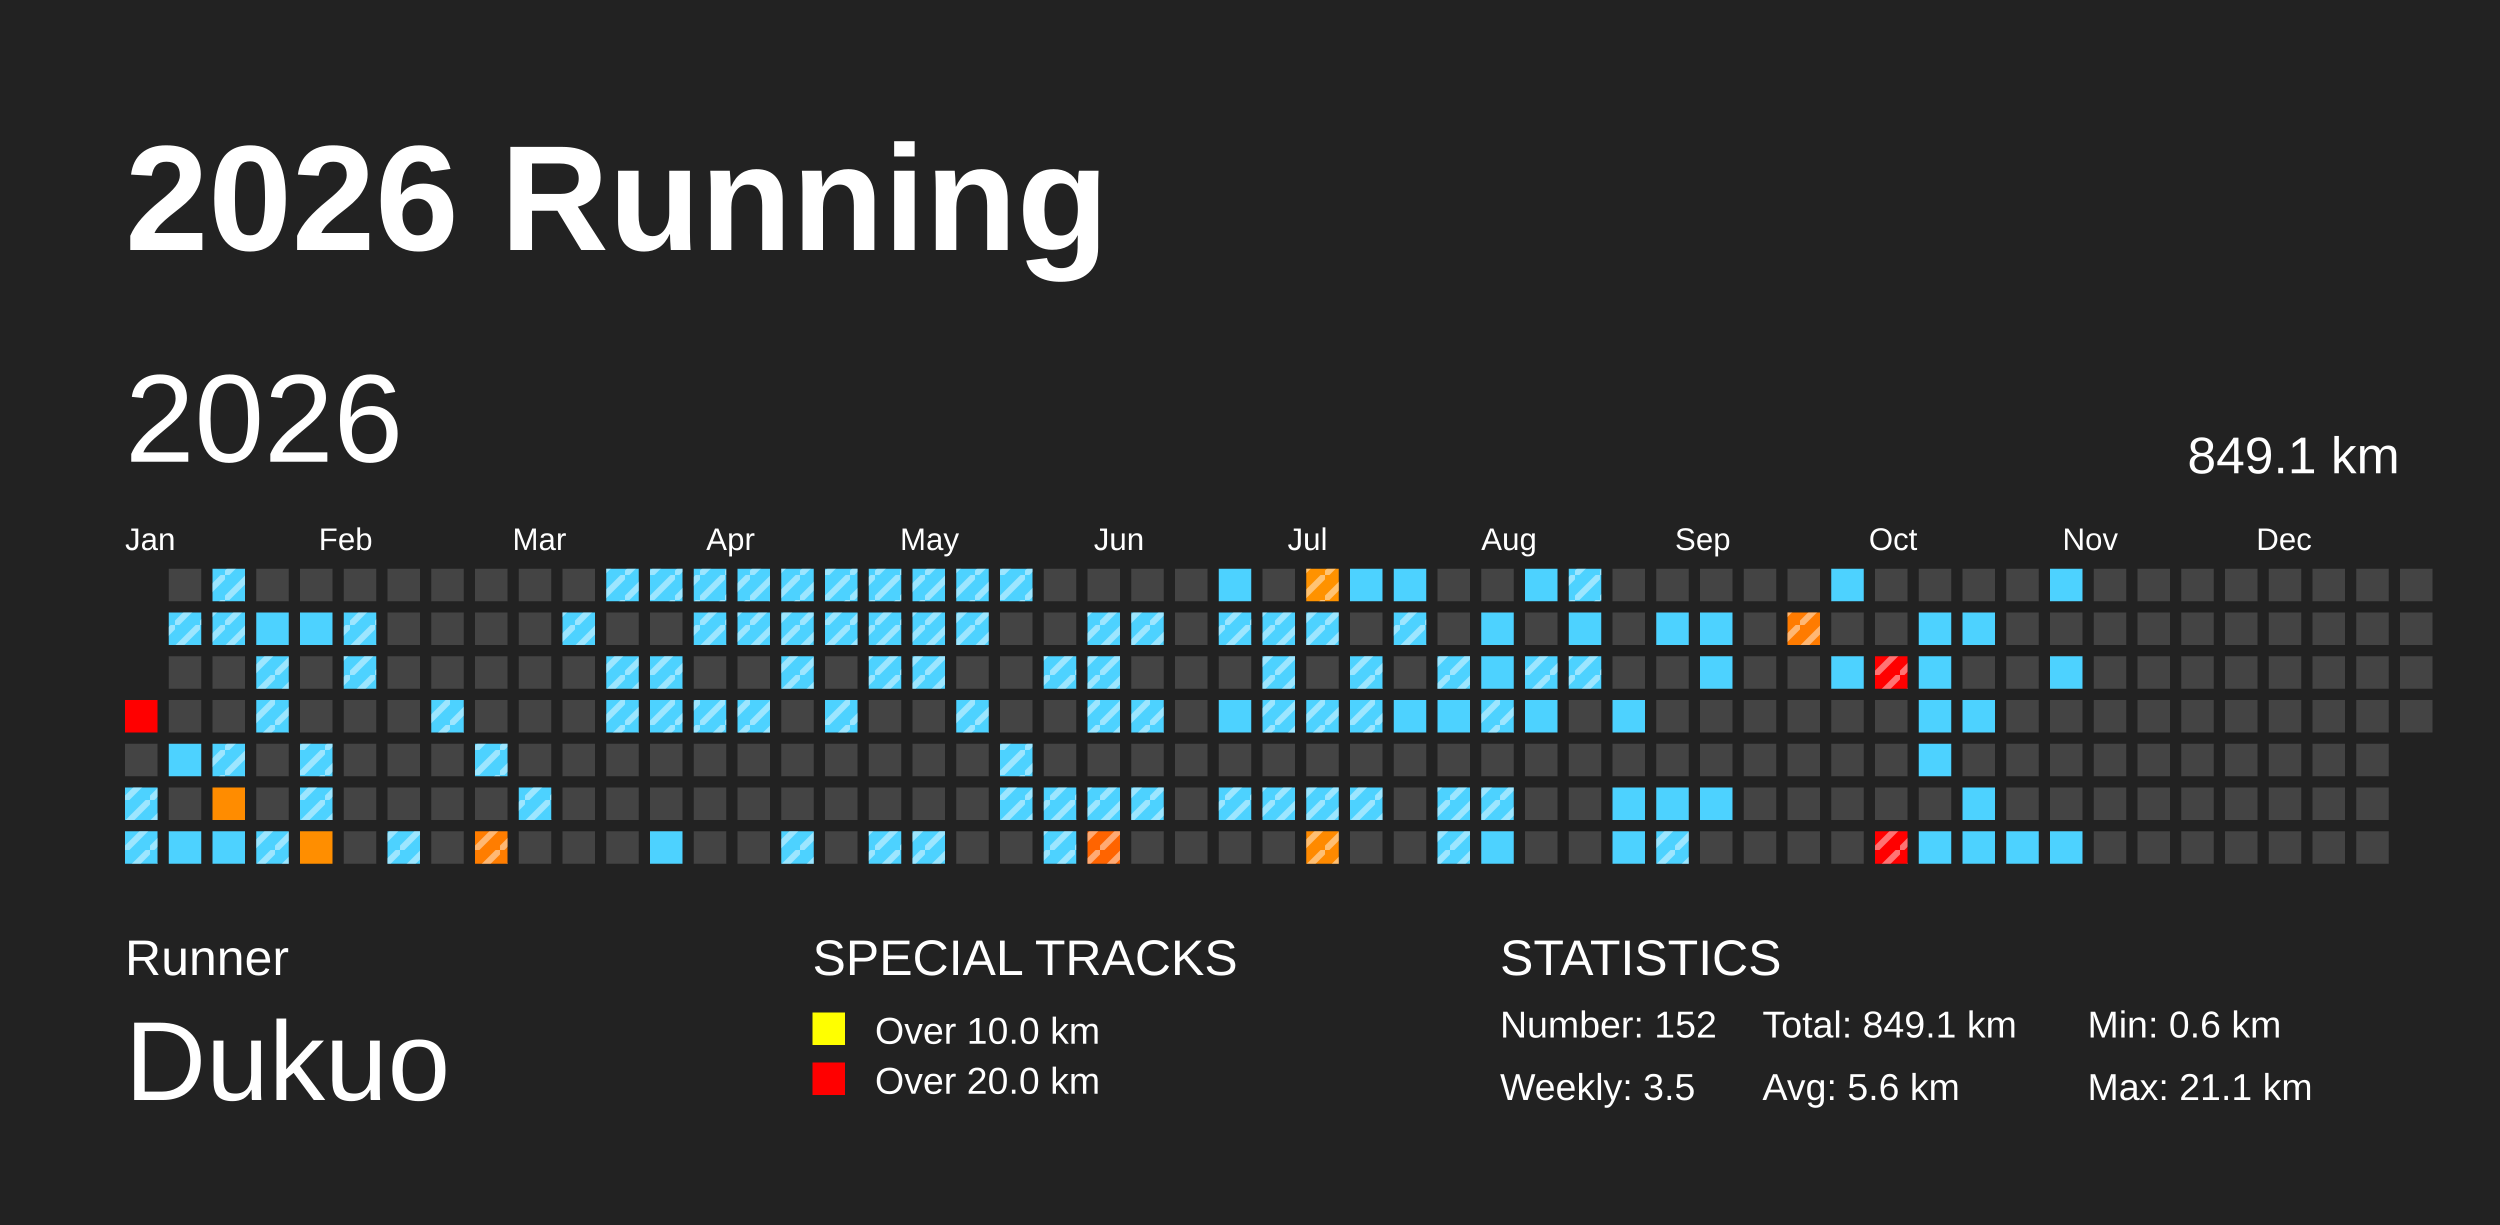
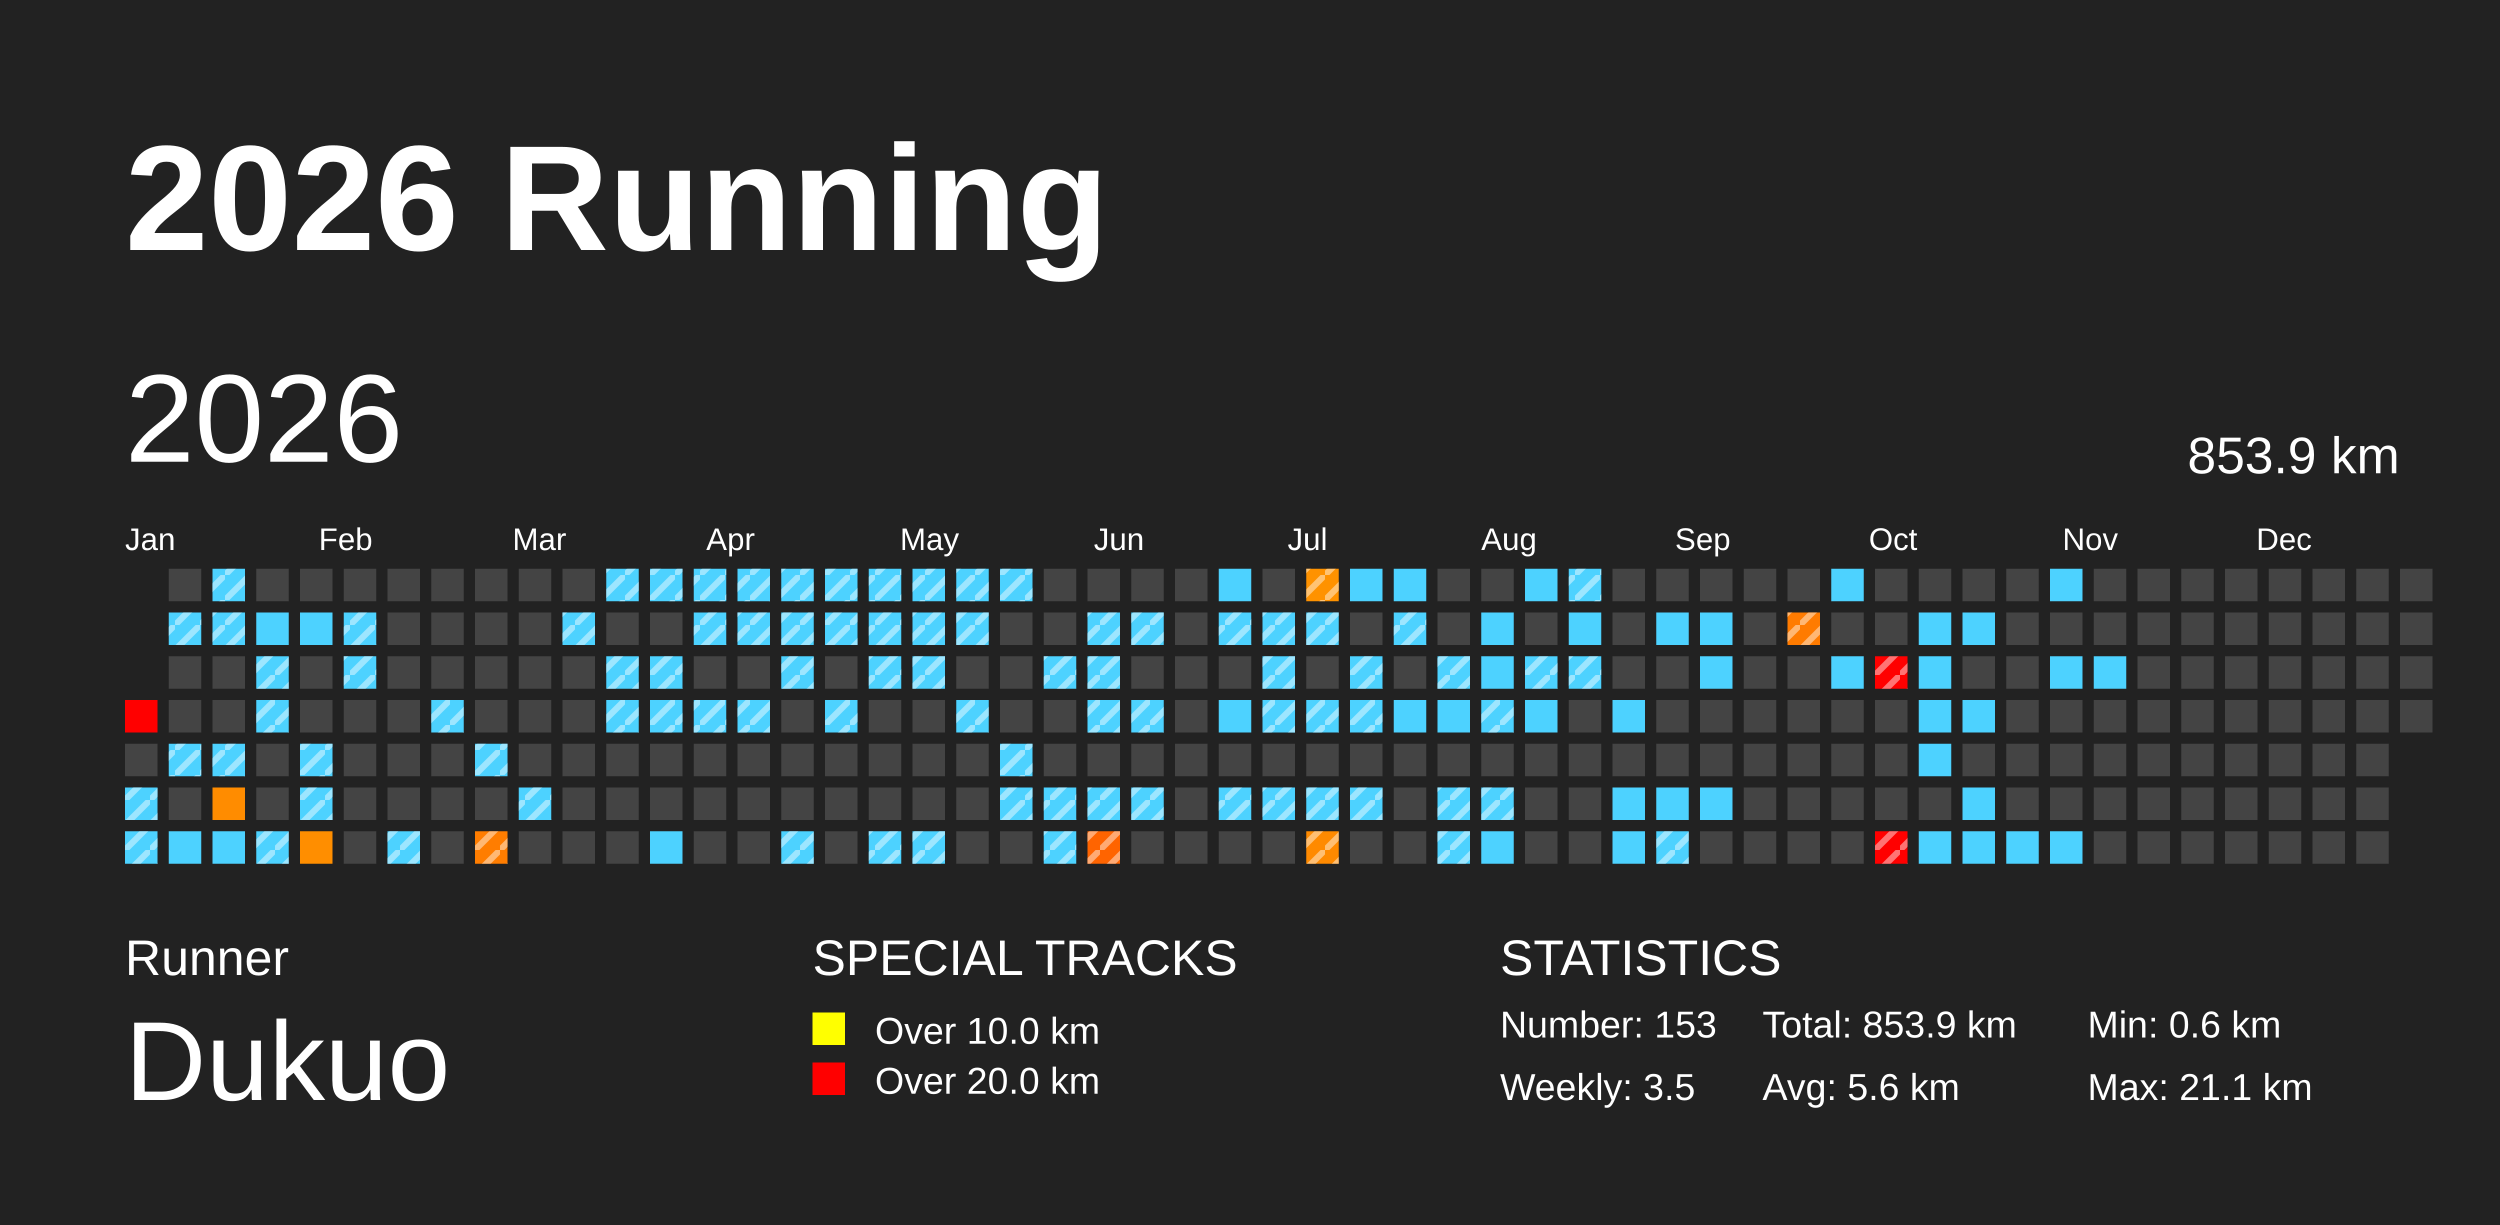
<svg xmlns="http://www.w3.org/2000/svg" baseProfile="full" height="98mm" version="1.1" viewBox="0,0,200,98" width="200mm">
  <defs>
    <pattern height="2" id="indoor-stripe" patternUnits="userSpaceOnUse" width="2">
      <line stroke="white" stroke-opacity="0.45" stroke-width="0.5" x1="0" x2="2" y1="2" y2="0" />
    </pattern>
  </defs>
  <rect fill="#222222" height="98" width="200" x="0" y="0" />
  <text fill="#FFFFFF" style="font-size:12px; font-family:Arial; font-weight:bold;" x="10" y="20">2026 Running</text>
  <text fill="#FFFFFF" style="font-size:4px; font-family:Arial" x="10" y="78">Runner</text>
  <text fill="#FFFFFF" style="font-size:9px; font-family:Arial" x="10" y="88">Dukuo</text>
  <text fill="#FFFFFF" style="font-size:4px; font-family:Arial" x="65" y="78">SPECIAL TRACKS</text>
  <rect fill="yellow" height="2.6" width="2.6" x="65" y="81" />
  <text fill="#FFFFFF" style="font-size:3px; font-family:Arial" x="70" y="83.5">Over 10.0 km</text>
  <rect fill="red" height="2.6" width="2.6" x="65" y="85" />
  <text fill="#FFFFFF" style="font-size:3px; font-family:Arial" x="70" y="87.5">Over 20.0 km</text>
  <text fill="#FFFFFF" style="font-size:4px; font-family:Arial" x="120" y="78">STATISTICS</text>
-   <text fill="#FFFFFF" style="font-size:3px; font-family:Arial" x="120" y="83">Number: 152</text>
+   <text fill="#FFFFFF" style="font-size:3px; font-family:Arial" x="120" y="83">Number: 153</text>
  <text fill="#FFFFFF" style="font-size:3px; font-family:Arial" x="120" y="88">Weekly: 3.5</text>
-   <text fill="#FFFFFF" style="font-size:3px; font-family:Arial" x="141" y="83">Total: 849.1 km</text>
+   <text fill="#FFFFFF" style="font-size:3px; font-family:Arial" x="141" y="83">Total: 853.9 km</text>
  <text fill="#FFFFFF" style="font-size:3px; font-family:Arial" x="141" y="88">Avg: 5.6 km</text>
  <text fill="#FFFFFF" style="font-size:3px; font-family:Arial" x="167" y="83">Min: 0.6 km</text>
  <text fill="#FFFFFF" style="font-size:3px; font-family:Arial" x="167" y="88">Max: 21.1 km</text>
  <text dominant-baseline="hanging" fill="#FFFFFF" style="font-size:10.0px; font-family:Arial;" x="10" y="30">2026</text>
-   <text dominant-baseline="hanging" fill="#FFFFFF" style="font-size:4.125px; font-family:Arial;" x="175" y="35">849.1 km</text>
+   <text dominant-baseline="hanging" fill="#FFFFFF" style="font-size:4.125px; font-family:Arial;" x="175" y="35">853.9 km</text>
  <text fill="#FFFFFF" style="font-size:2.5px; font-family:Arial" x="10.0" y="44">Jan</text>
  <text fill="#FFFFFF" style="font-size:2.5px; font-family:Arial" x="25.5" y="44">Feb</text>
  <text fill="#FFFFFF" style="font-size:2.5px; font-family:Arial" x="41.0" y="44">Mar</text>
  <text fill="#FFFFFF" style="font-size:2.5px; font-family:Arial" x="56.5" y="44">Apr</text>
  <text fill="#FFFFFF" style="font-size:2.5px; font-family:Arial" x="72.0" y="44">May</text>
  <text fill="#FFFFFF" style="font-size:2.5px; font-family:Arial" x="87.5" y="44">Jun</text>
  <text fill="#FFFFFF" style="font-size:2.5px; font-family:Arial" x="103.0" y="44">Jul</text>
  <text fill="#FFFFFF" style="font-size:2.5px; font-family:Arial" x="118.5" y="44">Aug</text>
  <text fill="#FFFFFF" style="font-size:2.5px; font-family:Arial" x="134.0" y="44">Sep</text>
  <text fill="#FFFFFF" style="font-size:2.5px; font-family:Arial" x="149.5" y="44">Oct</text>
  <text fill="#FFFFFF" style="font-size:2.5px; font-family:Arial" x="165.0" y="44">Nov</text>
  <text fill="#FFFFFF" style="font-size:2.5px; font-family:Arial" x="180.5" y="44">Dec</text>
  <rect fill="red" height="2.6" width="2.6" x="10.0" y="56.0" />
  <rect fill="#444444" height="2.6" width="2.6" x="10.0" y="59.5" />
  <rect fill="#4dd2ff" height="2.6" width="2.6" x="10.0" y="63.0" />
  <rect fill="url(#indoor-stripe)" height="2.6" style="pointer-events: none;" width="2.6" x="10.0" y="63.0" />
  <rect fill="#4dd2ff" height="2.6" width="2.6" x="10.0" y="66.5" />
  <rect fill="url(#indoor-stripe)" height="2.6" style="pointer-events: none;" width="2.6" x="10.0" y="66.5" />
  <rect fill="#444444" height="2.6" width="2.6" x="13.5" y="45.5" />
  <rect fill="#4dd2ff" height="2.6" width="2.6" x="13.5" y="49.0" />
  <rect fill="url(#indoor-stripe)" height="2.6" style="pointer-events: none;" width="2.6" x="13.5" y="49.0" />
  <rect fill="#444444" height="2.6" width="2.6" x="13.5" y="52.5" />
  <rect fill="#444444" height="2.6" width="2.6" x="13.5" y="56.0" />
  <rect fill="#4dd2ff" height="2.6" width="2.6" x="13.5" y="59.5" />
+   <rect fill="url(#indoor-stripe)" height="2.6" style="pointer-events: none;" width="2.6" x="13.5" y="59.5" />
  <rect fill="#444444" height="2.6" width="2.6" x="13.5" y="63.0" />
  <rect fill="#4dd2ff" height="2.6" width="2.6" x="13.5" y="66.5" />
  <rect fill="#4dd2ff" height="2.6" width="2.6" x="17.0" y="45.5" />
  <rect fill="url(#indoor-stripe)" height="2.6" style="pointer-events: none;" width="2.6" x="17.0" y="45.5" />
  <rect fill="#4dd2ff" height="2.6" width="2.6" x="17.0" y="49.0" />
  <rect fill="url(#indoor-stripe)" height="2.6" style="pointer-events: none;" width="2.6" x="17.0" y="49.0" />
  <rect fill="#444444" height="2.6" width="2.6" x="17.0" y="52.5" />
  <rect fill="#444444" height="2.6" width="2.6" x="17.0" y="56.0" />
  <rect fill="#4dd2ff" height="2.6" width="2.6" x="17.0" y="59.5" />
  <rect fill="url(#indoor-stripe)" height="2.6" style="pointer-events: none;" width="2.6" x="17.0" y="59.5" />
  <rect fill="#ff8c00" height="2.6" width="2.6" x="17.0" y="63.0" />
  <rect fill="#4dd2ff" height="2.6" width="2.6" x="17.0" y="66.5" />
  <rect fill="#444444" height="2.6" width="2.6" x="20.5" y="45.5" />
  <rect fill="#4dd2ff" height="2.6" width="2.6" x="20.5" y="49.0" />
  <rect fill="#4dd2ff" height="2.6" width="2.6" x="20.5" y="52.5" />
  <rect fill="url(#indoor-stripe)" height="2.6" style="pointer-events: none;" width="2.6" x="20.5" y="52.5" />
  <rect fill="#4dd2ff" height="2.6" width="2.6" x="20.5" y="56.0" />
  <rect fill="url(#indoor-stripe)" height="2.6" style="pointer-events: none;" width="2.6" x="20.5" y="56.0" />
  <rect fill="#444444" height="2.6" width="2.6" x="20.5" y="59.5" />
  <rect fill="#444444" height="2.6" width="2.6" x="20.5" y="63.0" />
  <rect fill="#4dd2ff" height="2.6" width="2.6" x="20.5" y="66.5" />
  <rect fill="url(#indoor-stripe)" height="2.6" style="pointer-events: none;" width="2.6" x="20.5" y="66.5" />
  <rect fill="#444444" height="2.6" width="2.6" x="24.0" y="45.5" />
  <rect fill="#4dd2ff" height="2.6" width="2.6" x="24.0" y="49.0" />
  <rect fill="#444444" height="2.6" width="2.6" x="24.0" y="52.5" />
  <rect fill="#444444" height="2.6" width="2.6" x="24.0" y="56.0" />
  <rect fill="#4dd2ff" height="2.6" width="2.6" x="24.0" y="59.5" />
  <rect fill="url(#indoor-stripe)" height="2.6" style="pointer-events: none;" width="2.6" x="24.0" y="59.5" />
  <rect fill="#4dd2ff" height="2.6" width="2.6" x="24.0" y="63.0" />
  <rect fill="url(#indoor-stripe)" height="2.6" style="pointer-events: none;" width="2.6" x="24.0" y="63.0" />
  <rect fill="#ff8e00" height="2.6" width="2.6" x="24.0" y="66.5" />
  <rect fill="#444444" height="2.6" width="2.6" x="27.5" y="45.5" />
  <rect fill="#4dd2ff" height="2.6" width="2.6" x="27.5" y="49.0" />
  <rect fill="url(#indoor-stripe)" height="2.6" style="pointer-events: none;" width="2.6" x="27.5" y="49.0" />
  <rect fill="#4dd2ff" height="2.6" width="2.6" x="27.5" y="52.5" />
  <rect fill="url(#indoor-stripe)" height="2.6" style="pointer-events: none;" width="2.6" x="27.5" y="52.5" />
  <rect fill="#444444" height="2.6" width="2.6" x="27.5" y="56.0" />
  <rect fill="#444444" height="2.6" width="2.6" x="27.5" y="59.5" />
  <rect fill="#444444" height="2.6" width="2.6" x="27.5" y="63.0" />
  <rect fill="#444444" height="2.6" width="2.6" x="27.5" y="66.5" />
  <rect fill="#444444" height="2.6" width="2.6" x="31.0" y="45.5" />
  <rect fill="#444444" height="2.6" width="2.6" x="31.0" y="49.0" />
  <rect fill="#444444" height="2.6" width="2.6" x="31.0" y="52.5" />
  <rect fill="#444444" height="2.6" width="2.6" x="31.0" y="56.0" />
  <rect fill="#444444" height="2.6" width="2.6" x="31.0" y="59.5" />
  <rect fill="#444444" height="2.6" width="2.6" x="31.0" y="63.0" />
  <rect fill="#4dd2ff" height="2.6" width="2.6" x="31.0" y="66.5" />
  <rect fill="url(#indoor-stripe)" height="2.6" style="pointer-events: none;" width="2.6" x="31.0" y="66.5" />
  <rect fill="#444444" height="2.6" width="2.6" x="34.5" y="45.5" />
  <rect fill="#444444" height="2.6" width="2.6" x="34.5" y="49.0" />
  <rect fill="#444444" height="2.6" width="2.6" x="34.5" y="52.5" />
  <rect fill="#4dd2ff" height="2.6" width="2.6" x="34.5" y="56.0" />
  <rect fill="url(#indoor-stripe)" height="2.6" style="pointer-events: none;" width="2.6" x="34.5" y="56.0" />
  <rect fill="#444444" height="2.6" width="2.6" x="34.5" y="59.5" />
  <rect fill="#444444" height="2.6" width="2.6" x="34.5" y="63.0" />
  <rect fill="#444444" height="2.6" width="2.6" x="34.5" y="66.5" />
  <rect fill="#444444" height="2.6" width="2.6" x="38.0" y="45.5" />
  <rect fill="#444444" height="2.6" width="2.6" x="38.0" y="49.0" />
  <rect fill="#444444" height="2.6" width="2.6" x="38.0" y="52.5" />
  <rect fill="#444444" height="2.6" width="2.6" x="38.0" y="56.0" />
  <rect fill="#4dd2ff" height="2.6" width="2.6" x="38.0" y="59.5" />
  <rect fill="url(#indoor-stripe)" height="2.6" style="pointer-events: none;" width="2.6" x="38.0" y="59.5" />
  <rect fill="#444444" height="2.6" width="2.6" x="38.0" y="63.0" />
  <rect fill="#ff7d00" height="2.6" width="2.6" x="38.0" y="66.5" />
  <rect fill="url(#indoor-stripe)" height="2.6" style="pointer-events: none;" width="2.6" x="38.0" y="66.5" />
  <rect fill="#444444" height="2.6" width="2.6" x="41.5" y="45.5" />
  <rect fill="#444444" height="2.6" width="2.6" x="41.5" y="49.0" />
  <rect fill="#444444" height="2.6" width="2.6" x="41.5" y="52.5" />
  <rect fill="#444444" height="2.6" width="2.6" x="41.5" y="56.0" />
  <rect fill="#444444" height="2.6" width="2.6" x="41.5" y="59.5" />
  <rect fill="#4dd2ff" height="2.6" width="2.6" x="41.5" y="63.0" />
  <rect fill="url(#indoor-stripe)" height="2.6" style="pointer-events: none;" width="2.6" x="41.5" y="63.0" />
  <rect fill="#444444" height="2.6" width="2.6" x="41.5" y="66.5" />
  <rect fill="#444444" height="2.6" width="2.6" x="45.0" y="45.5" />
  <rect fill="#4dd2ff" height="2.6" width="2.6" x="45.0" y="49.0" />
  <rect fill="url(#indoor-stripe)" height="2.6" style="pointer-events: none;" width="2.6" x="45.0" y="49.0" />
  <rect fill="#444444" height="2.6" width="2.6" x="45.0" y="52.5" />
  <rect fill="#444444" height="2.6" width="2.6" x="45.0" y="56.0" />
  <rect fill="#444444" height="2.6" width="2.6" x="45.0" y="59.5" />
  <rect fill="#444444" height="2.6" width="2.6" x="45.0" y="63.0" />
  <rect fill="#444444" height="2.6" width="2.6" x="45.0" y="66.5" />
  <rect fill="#4dd2ff" height="2.6" width="2.6" x="48.5" y="45.5" />
  <rect fill="url(#indoor-stripe)" height="2.6" style="pointer-events: none;" width="2.6" x="48.5" y="45.5" />
  <rect fill="#444444" height="2.6" width="2.6" x="48.5" y="49.0" />
  <rect fill="#4dd2ff" height="2.6" width="2.6" x="48.5" y="52.5" />
  <rect fill="url(#indoor-stripe)" height="2.6" style="pointer-events: none;" width="2.6" x="48.5" y="52.5" />
  <rect fill="#4dd2ff" height="2.6" width="2.6" x="48.5" y="56.0" />
  <rect fill="url(#indoor-stripe)" height="2.6" style="pointer-events: none;" width="2.6" x="48.5" y="56.0" />
  <rect fill="#444444" height="2.6" width="2.6" x="48.5" y="59.5" />
  <rect fill="#444444" height="2.6" width="2.6" x="48.5" y="63.0" />
  <rect fill="#444444" height="2.6" width="2.6" x="48.5" y="66.5" />
  <rect fill="#4dd2ff" height="2.6" width="2.6" x="52.0" y="45.5" />
  <rect fill="url(#indoor-stripe)" height="2.6" style="pointer-events: none;" width="2.6" x="52.0" y="45.5" />
  <rect fill="#444444" height="2.6" width="2.6" x="52.0" y="49.0" />
  <rect fill="#4dd2ff" height="2.6" width="2.6" x="52.0" y="52.5" />
  <rect fill="url(#indoor-stripe)" height="2.6" style="pointer-events: none;" width="2.6" x="52.0" y="52.5" />
  <rect fill="#4dd2ff" height="2.6" width="2.6" x="52.0" y="56.0" />
  <rect fill="url(#indoor-stripe)" height="2.6" style="pointer-events: none;" width="2.6" x="52.0" y="56.0" />
  <rect fill="#444444" height="2.6" width="2.6" x="52.0" y="59.5" />
  <rect fill="#444444" height="2.6" width="2.6" x="52.0" y="63.0" />
  <rect fill="#4dd2ff" height="2.6" width="2.6" x="52.0" y="66.5" />
  <rect fill="#4dd2ff" height="2.6" width="2.6" x="55.5" y="45.5" />
  <rect fill="url(#indoor-stripe)" height="2.6" style="pointer-events: none;" width="2.6" x="55.5" y="45.5" />
  <rect fill="#4dd2ff" height="2.6" width="2.6" x="55.5" y="49.0" />
  <rect fill="url(#indoor-stripe)" height="2.6" style="pointer-events: none;" width="2.6" x="55.5" y="49.0" />
  <rect fill="#444444" height="2.6" width="2.6" x="55.5" y="52.5" />
  <rect fill="#4dd2ff" height="2.6" width="2.6" x="55.5" y="56.0" />
  <rect fill="url(#indoor-stripe)" height="2.6" style="pointer-events: none;" width="2.6" x="55.5" y="56.0" />
  <rect fill="#444444" height="2.6" width="2.6" x="55.5" y="59.5" />
  <rect fill="#444444" height="2.6" width="2.6" x="55.5" y="63.0" />
  <rect fill="#444444" height="2.6" width="2.6" x="55.5" y="66.5" />
  <rect fill="#4dd2ff" height="2.6" width="2.6" x="59.0" y="45.5" />
  <rect fill="url(#indoor-stripe)" height="2.6" style="pointer-events: none;" width="2.6" x="59.0" y="45.5" />
  <rect fill="#4dd2ff" height="2.6" width="2.6" x="59.0" y="49.0" />
  <rect fill="url(#indoor-stripe)" height="2.6" style="pointer-events: none;" width="2.6" x="59.0" y="49.0" />
  <rect fill="#444444" height="2.6" width="2.6" x="59.0" y="52.5" />
  <rect fill="#4dd2ff" height="2.6" width="2.6" x="59.0" y="56.0" />
  <rect fill="url(#indoor-stripe)" height="2.6" style="pointer-events: none;" width="2.6" x="59.0" y="56.0" />
  <rect fill="#444444" height="2.6" width="2.6" x="59.0" y="59.5" />
  <rect fill="#444444" height="2.6" width="2.6" x="59.0" y="63.0" />
  <rect fill="#444444" height="2.6" width="2.6" x="59.0" y="66.5" />
  <rect fill="#4dd2ff" height="2.6" width="2.6" x="62.5" y="45.5" />
  <rect fill="url(#indoor-stripe)" height="2.6" style="pointer-events: none;" width="2.6" x="62.5" y="45.5" />
  <rect fill="#4dd2ff" height="2.6" width="2.6" x="62.5" y="49.0" />
  <rect fill="url(#indoor-stripe)" height="2.6" style="pointer-events: none;" width="2.6" x="62.5" y="49.0" />
  <rect fill="#4dd2ff" height="2.6" width="2.6" x="62.5" y="52.5" />
  <rect fill="url(#indoor-stripe)" height="2.6" style="pointer-events: none;" width="2.6" x="62.5" y="52.5" />
  <rect fill="#444444" height="2.6" width="2.6" x="62.5" y="56.0" />
  <rect fill="#444444" height="2.6" width="2.6" x="62.5" y="59.5" />
  <rect fill="#444444" height="2.6" width="2.6" x="62.5" y="63.0" />
  <rect fill="#4dd2ff" height="2.6" width="2.6" x="62.5" y="66.5" />
  <rect fill="url(#indoor-stripe)" height="2.6" style="pointer-events: none;" width="2.6" x="62.5" y="66.5" />
  <rect fill="#4dd2ff" height="2.6" width="2.6" x="66.0" y="45.5" />
  <rect fill="url(#indoor-stripe)" height="2.6" style="pointer-events: none;" width="2.6" x="66.0" y="45.5" />
  <rect fill="#4dd2ff" height="2.6" width="2.6" x="66.0" y="49.0" />
  <rect fill="url(#indoor-stripe)" height="2.6" style="pointer-events: none;" width="2.6" x="66.0" y="49.0" />
  <rect fill="#444444" height="2.6" width="2.6" x="66.0" y="52.5" />
  <rect fill="#4dd2ff" height="2.6" width="2.6" x="66.0" y="56.0" />
  <rect fill="url(#indoor-stripe)" height="2.6" style="pointer-events: none;" width="2.6" x="66.0" y="56.0" />
  <rect fill="#444444" height="2.6" width="2.6" x="66.0" y="59.5" />
  <rect fill="#444444" height="2.6" width="2.6" x="66.0" y="63.0" />
  <rect fill="#444444" height="2.6" width="2.6" x="66.0" y="66.5" />
  <rect fill="#4dd2ff" height="2.6" width="2.6" x="69.5" y="45.5" />
  <rect fill="url(#indoor-stripe)" height="2.6" style="pointer-events: none;" width="2.6" x="69.5" y="45.5" />
  <rect fill="#4dd2ff" height="2.6" width="2.6" x="69.5" y="49.0" />
  <rect fill="url(#indoor-stripe)" height="2.6" style="pointer-events: none;" width="2.6" x="69.5" y="49.0" />
  <rect fill="#4dd2ff" height="2.6" width="2.6" x="69.5" y="52.5" />
  <rect fill="url(#indoor-stripe)" height="2.6" style="pointer-events: none;" width="2.6" x="69.5" y="52.5" />
  <rect fill="#444444" height="2.6" width="2.6" x="69.5" y="56.0" />
  <rect fill="#444444" height="2.6" width="2.6" x="69.5" y="59.5" />
  <rect fill="#444444" height="2.6" width="2.6" x="69.5" y="63.0" />
  <rect fill="#4dd2ff" height="2.6" width="2.6" x="69.5" y="66.5" />
  <rect fill="url(#indoor-stripe)" height="2.6" style="pointer-events: none;" width="2.6" x="69.5" y="66.5" />
  <rect fill="#4dd2ff" height="2.6" width="2.6" x="73.0" y="45.5" />
  <rect fill="url(#indoor-stripe)" height="2.6" style="pointer-events: none;" width="2.6" x="73.0" y="45.5" />
  <rect fill="#4dd2ff" height="2.6" width="2.6" x="73.0" y="49.0" />
  <rect fill="url(#indoor-stripe)" height="2.6" style="pointer-events: none;" width="2.6" x="73.0" y="49.0" />
  <rect fill="#4dd2ff" height="2.6" width="2.6" x="73.0" y="52.5" />
  <rect fill="url(#indoor-stripe)" height="2.6" style="pointer-events: none;" width="2.6" x="73.0" y="52.5" />
  <rect fill="#444444" height="2.6" width="2.6" x="73.0" y="56.0" />
  <rect fill="#444444" height="2.6" width="2.6" x="73.0" y="59.5" />
  <rect fill="#444444" height="2.6" width="2.6" x="73.0" y="63.0" />
  <rect fill="#4dd2ff" height="2.6" width="2.6" x="73.0" y="66.5" />
  <rect fill="url(#indoor-stripe)" height="2.6" style="pointer-events: none;" width="2.6" x="73.0" y="66.5" />
  <rect fill="#4dd2ff" height="2.6" width="2.6" x="76.5" y="45.5" />
  <rect fill="url(#indoor-stripe)" height="2.6" style="pointer-events: none;" width="2.6" x="76.5" y="45.5" />
  <rect fill="#4dd2ff" height="2.6" width="2.6" x="76.5" y="49.0" />
  <rect fill="url(#indoor-stripe)" height="2.6" style="pointer-events: none;" width="2.6" x="76.5" y="49.0" />
  <rect fill="#444444" height="2.6" width="2.6" x="76.5" y="52.5" />
  <rect fill="#4dd2ff" height="2.6" width="2.6" x="76.5" y="56.0" />
  <rect fill="url(#indoor-stripe)" height="2.6" style="pointer-events: none;" width="2.6" x="76.5" y="56.0" />
  <rect fill="#444444" height="2.6" width="2.6" x="76.5" y="59.5" />
  <rect fill="#444444" height="2.6" width="2.6" x="76.5" y="63.0" />
  <rect fill="#444444" height="2.6" width="2.6" x="76.5" y="66.5" />
  <rect fill="#4dd2ff" height="2.6" width="2.6" x="80.0" y="45.5" />
  <rect fill="url(#indoor-stripe)" height="2.6" style="pointer-events: none;" width="2.6" x="80.0" y="45.5" />
  <rect fill="#444444" height="2.6" width="2.6" x="80.0" y="49.0" />
  <rect fill="#444444" height="2.6" width="2.6" x="80.0" y="52.5" />
  <rect fill="#444444" height="2.6" width="2.6" x="80.0" y="56.0" />
  <rect fill="#4dd2ff" height="2.6" width="2.6" x="80.0" y="59.5" />
  <rect fill="url(#indoor-stripe)" height="2.6" style="pointer-events: none;" width="2.6" x="80.0" y="59.5" />
  <rect fill="#4dd2ff" height="2.6" width="2.6" x="80.0" y="63.0" />
  <rect fill="url(#indoor-stripe)" height="2.6" style="pointer-events: none;" width="2.6" x="80.0" y="63.0" />
  <rect fill="#444444" height="2.6" width="2.6" x="80.0" y="66.5" />
  <rect fill="#444444" height="2.6" width="2.6" x="83.5" y="45.5" />
  <rect fill="#444444" height="2.6" width="2.6" x="83.5" y="49.0" />
  <rect fill="#4dd2ff" height="2.6" width="2.6" x="83.5" y="52.5" />
  <rect fill="url(#indoor-stripe)" height="2.6" style="pointer-events: none;" width="2.6" x="83.5" y="52.5" />
  <rect fill="#444444" height="2.6" width="2.6" x="83.5" y="56.0" />
  <rect fill="#444444" height="2.6" width="2.6" x="83.5" y="59.5" />
  <rect fill="#4dd2ff" height="2.6" width="2.6" x="83.5" y="63.0" />
  <rect fill="url(#indoor-stripe)" height="2.6" style="pointer-events: none;" width="2.6" x="83.5" y="63.0" />
  <rect fill="#4dd2ff" height="2.6" width="2.6" x="83.5" y="66.5" />
  <rect fill="url(#indoor-stripe)" height="2.6" style="pointer-events: none;" width="2.6" x="83.5" y="66.5" />
  <rect fill="#444444" height="2.6" width="2.6" x="87.0" y="45.5" />
  <rect fill="#4dd2ff" height="2.6" width="2.6" x="87.0" y="49.0" />
  <rect fill="url(#indoor-stripe)" height="2.6" style="pointer-events: none;" width="2.6" x="87.0" y="49.0" />
  <rect fill="#4dd2ff" height="2.6" width="2.6" x="87.0" y="52.5" />
  <rect fill="url(#indoor-stripe)" height="2.6" style="pointer-events: none;" width="2.6" x="87.0" y="52.5" />
  <rect fill="#4dd2ff" height="2.6" width="2.6" x="87.0" y="56.0" />
  <rect fill="url(#indoor-stripe)" height="2.6" style="pointer-events: none;" width="2.6" x="87.0" y="56.0" />
  <rect fill="#444444" height="2.6" width="2.6" x="87.0" y="59.5" />
  <rect fill="#4dd2ff" height="2.6" width="2.6" x="87.0" y="63.0" />
  <rect fill="url(#indoor-stripe)" height="2.6" style="pointer-events: none;" width="2.6" x="87.0" y="63.0" />
  <rect fill="#ff6400" height="2.6" width="2.6" x="87.0" y="66.5" />
  <rect fill="url(#indoor-stripe)" height="2.6" style="pointer-events: none;" width="2.6" x="87.0" y="66.5" />
  <rect fill="#444444" height="2.6" width="2.6" x="90.5" y="45.5" />
  <rect fill="#4dd2ff" height="2.6" width="2.6" x="90.5" y="49.0" />
  <rect fill="url(#indoor-stripe)" height="2.6" style="pointer-events: none;" width="2.6" x="90.5" y="49.0" />
  <rect fill="#444444" height="2.6" width="2.6" x="90.5" y="52.5" />
  <rect fill="#4dd2ff" height="2.6" width="2.6" x="90.5" y="56.0" />
  <rect fill="url(#indoor-stripe)" height="2.6" style="pointer-events: none;" width="2.6" x="90.5" y="56.0" />
  <rect fill="#444444" height="2.6" width="2.6" x="90.5" y="59.5" />
  <rect fill="#4dd2ff" height="2.6" width="2.6" x="90.5" y="63.0" />
  <rect fill="url(#indoor-stripe)" height="2.6" style="pointer-events: none;" width="2.6" x="90.5" y="63.0" />
  <rect fill="#444444" height="2.6" width="2.6" x="90.5" y="66.5" />
  <rect fill="#444444" height="2.6" width="2.6" x="94.0" y="45.5" />
  <rect fill="#444444" height="2.6" width="2.6" x="94.0" y="49.0" />
  <rect fill="#444444" height="2.6" width="2.6" x="94.0" y="52.5" />
  <rect fill="#444444" height="2.6" width="2.6" x="94.0" y="56.0" />
  <rect fill="#444444" height="2.6" width="2.6" x="94.0" y="59.5" />
  <rect fill="#444444" height="2.6" width="2.6" x="94.0" y="63.0" />
  <rect fill="#444444" height="2.6" width="2.6" x="94.0" y="66.5" />
  <rect fill="#4dd2ff" height="2.6" width="2.6" x="97.5" y="45.5" />
  <rect fill="#4dd2ff" height="2.6" width="2.6" x="97.5" y="49.0" />
  <rect fill="url(#indoor-stripe)" height="2.6" style="pointer-events: none;" width="2.6" x="97.5" y="49.0" />
  <rect fill="#444444" height="2.6" width="2.6" x="97.5" y="52.5" />
  <rect fill="#4dd2ff" height="2.6" width="2.6" x="97.5" y="56.0" />
  <rect fill="#444444" height="2.6" width="2.6" x="97.5" y="59.5" />
  <rect fill="#4dd2ff" height="2.6" width="2.6" x="97.5" y="63.0" />
  <rect fill="url(#indoor-stripe)" height="2.6" style="pointer-events: none;" width="2.6" x="97.5" y="63.0" />
  <rect fill="#444444" height="2.6" width="2.6" x="97.5" y="66.5" />
  <rect fill="#444444" height="2.6" width="2.6" x="101.0" y="45.5" />
  <rect fill="#4dd2ff" height="2.6" width="2.6" x="101.0" y="49.0" />
  <rect fill="url(#indoor-stripe)" height="2.6" style="pointer-events: none;" width="2.6" x="101.0" y="49.0" />
  <rect fill="#4dd2ff" height="2.6" width="2.6" x="101.0" y="52.5" />
  <rect fill="url(#indoor-stripe)" height="2.6" style="pointer-events: none;" width="2.6" x="101.0" y="52.5" />
  <rect fill="#4dd2ff" height="2.6" width="2.6" x="101.0" y="56.0" />
  <rect fill="url(#indoor-stripe)" height="2.6" style="pointer-events: none;" width="2.6" x="101.0" y="56.0" />
  <rect fill="#444444" height="2.6" width="2.6" x="101.0" y="59.5" />
  <rect fill="#4dd2ff" height="2.6" width="2.6" x="101.0" y="63.0" />
  <rect fill="url(#indoor-stripe)" height="2.6" style="pointer-events: none;" width="2.6" x="101.0" y="63.0" />
  <rect fill="#444444" height="2.6" width="2.6" x="101.0" y="66.5" />
  <rect fill="#ff9200" height="2.6" width="2.6" x="104.5" y="45.5" />
  <rect fill="url(#indoor-stripe)" height="2.6" style="pointer-events: none;" width="2.6" x="104.5" y="45.5" />
  <rect fill="#4dd2ff" height="2.6" width="2.6" x="104.5" y="49.0" />
  <rect fill="url(#indoor-stripe)" height="2.6" style="pointer-events: none;" width="2.6" x="104.5" y="49.0" />
  <rect fill="#444444" height="2.6" width="2.6" x="104.5" y="52.5" />
  <rect fill="#4dd2ff" height="2.6" width="2.6" x="104.5" y="56.0" />
  <rect fill="url(#indoor-stripe)" height="2.6" style="pointer-events: none;" width="2.6" x="104.5" y="56.0" />
  <rect fill="#444444" height="2.6" width="2.6" x="104.5" y="59.5" />
  <rect fill="#4dd2ff" height="2.6" width="2.6" x="104.5" y="63.0" />
  <rect fill="url(#indoor-stripe)" height="2.6" style="pointer-events: none;" width="2.6" x="104.5" y="63.0" />
  <rect fill="#ff8a00" height="2.6" width="2.6" x="104.5" y="66.5" />
  <rect fill="url(#indoor-stripe)" height="2.6" style="pointer-events: none;" width="2.6" x="104.5" y="66.5" />
  <rect fill="#4dd2ff" height="2.6" width="2.6" x="108.0" y="45.5" />
  <rect fill="#444444" height="2.6" width="2.6" x="108.0" y="49.0" />
  <rect fill="#4dd2ff" height="2.6" width="2.6" x="108.0" y="52.5" />
  <rect fill="url(#indoor-stripe)" height="2.6" style="pointer-events: none;" width="2.6" x="108.0" y="52.5" />
  <rect fill="#4dd2ff" height="2.6" width="2.6" x="108.0" y="56.0" />
  <rect fill="url(#indoor-stripe)" height="2.6" style="pointer-events: none;" width="2.6" x="108.0" y="56.0" />
  <rect fill="#444444" height="2.6" width="2.6" x="108.0" y="59.5" />
  <rect fill="#4dd2ff" height="2.6" width="2.6" x="108.0" y="63.0" />
  <rect fill="url(#indoor-stripe)" height="2.6" style="pointer-events: none;" width="2.6" x="108.0" y="63.0" />
  <rect fill="#444444" height="2.6" width="2.6" x="108.0" y="66.5" />
  <rect fill="#4dd2ff" height="2.6" width="2.6" x="111.5" y="45.5" />
  <rect fill="#4dd2ff" height="2.6" width="2.6" x="111.5" y="49.0" />
  <rect fill="url(#indoor-stripe)" height="2.6" style="pointer-events: none;" width="2.6" x="111.5" y="49.0" />
  <rect fill="#444444" height="2.6" width="2.6" x="111.5" y="52.5" />
  <rect fill="#4dd2ff" height="2.6" width="2.6" x="111.5" y="56.0" />
  <rect fill="#444444" height="2.6" width="2.6" x="111.5" y="59.5" />
  <rect fill="#444444" height="2.6" width="2.6" x="111.5" y="63.0" />
  <rect fill="#444444" height="2.6" width="2.6" x="111.5" y="66.5" />
  <rect fill="#444444" height="2.6" width="2.6" x="115.0" y="45.5" />
  <rect fill="#444444" height="2.6" width="2.6" x="115.0" y="49.0" />
  <rect fill="#4dd2ff" height="2.6" width="2.6" x="115.0" y="52.5" />
  <rect fill="url(#indoor-stripe)" height="2.6" style="pointer-events: none;" width="2.6" x="115.0" y="52.5" />
  <rect fill="#4dd2ff" height="2.6" width="2.6" x="115.0" y="56.0" />
  <rect fill="#444444" height="2.6" width="2.6" x="115.0" y="59.5" />
  <rect fill="#4dd2ff" height="2.6" width="2.6" x="115.0" y="63.0" />
  <rect fill="url(#indoor-stripe)" height="2.6" style="pointer-events: none;" width="2.6" x="115.0" y="63.0" />
  <rect fill="#4dd2ff" height="2.6" width="2.6" x="115.0" y="66.5" />
  <rect fill="url(#indoor-stripe)" height="2.6" style="pointer-events: none;" width="2.6" x="115.0" y="66.5" />
  <rect fill="#444444" height="2.6" width="2.6" x="118.5" y="45.5" />
  <rect fill="#4dd2ff" height="2.6" width="2.6" x="118.5" y="49.0" />
  <rect fill="#4dd2ff" height="2.6" width="2.6" x="118.5" y="52.5" />
  <rect fill="#4dd2ff" height="2.6" width="2.6" x="118.5" y="56.0" />
  <rect fill="url(#indoor-stripe)" height="2.6" style="pointer-events: none;" width="2.6" x="118.5" y="56.0" />
  <rect fill="#444444" height="2.6" width="2.6" x="118.5" y="59.5" />
  <rect fill="#4dd2ff" height="2.6" width="2.6" x="118.5" y="63.0" />
  <rect fill="url(#indoor-stripe)" height="2.6" style="pointer-events: none;" width="2.6" x="118.5" y="63.0" />
  <rect fill="#4dd2ff" height="2.6" width="2.6" x="118.5" y="66.5" />
  <rect fill="#4dd2ff" height="2.6" width="2.6" x="122.0" y="45.5" />
  <rect fill="#444444" height="2.6" width="2.6" x="122.0" y="49.0" />
  <rect fill="#4dd2ff" height="2.6" width="2.6" x="122.0" y="52.5" />
  <rect fill="url(#indoor-stripe)" height="2.6" style="pointer-events: none;" width="2.6" x="122.0" y="52.5" />
  <rect fill="#4dd2ff" height="2.6" width="2.6" x="122.0" y="56.0" />
  <rect fill="#444444" height="2.6" width="2.6" x="122.0" y="59.5" />
  <rect fill="#444444" height="2.6" width="2.6" x="122.0" y="63.0" />
  <rect fill="#444444" height="2.6" width="2.6" x="122.0" y="66.5" />
  <rect fill="#4dd2ff" height="2.6" width="2.6" x="125.5" y="45.5" />
  <rect fill="url(#indoor-stripe)" height="2.6" style="pointer-events: none;" width="2.6" x="125.5" y="45.5" />
  <rect fill="#4dd2ff" height="2.6" width="2.6" x="125.5" y="49.0" />
  <rect fill="#4dd2ff" height="2.6" width="2.6" x="125.5" y="52.5" />
  <rect fill="url(#indoor-stripe)" height="2.6" style="pointer-events: none;" width="2.6" x="125.5" y="52.5" />
  <rect fill="#444444" height="2.6" width="2.6" x="125.5" y="56.0" />
  <rect fill="#444444" height="2.6" width="2.6" x="125.5" y="59.5" />
  <rect fill="#444444" height="2.6" width="2.6" x="125.5" y="63.0" />
  <rect fill="#444444" height="2.6" width="2.6" x="125.5" y="66.5" />
  <rect fill="#444444" height="2.6" width="2.6" x="129.0" y="45.5" />
  <rect fill="#444444" height="2.6" width="2.6" x="129.0" y="49.0" />
  <rect fill="#444444" height="2.6" width="2.6" x="129.0" y="52.5" />
  <rect fill="#4dd2ff" height="2.6" width="2.6" x="129.0" y="56.0" />
  <rect fill="#444444" height="2.6" width="2.6" x="129.0" y="59.5" />
  <rect fill="#4dd2ff" height="2.6" width="2.6" x="129.0" y="63.0" />
  <rect fill="#4dd2ff" height="2.6" width="2.6" x="129.0" y="66.5" />
  <rect fill="#444444" height="2.6" width="2.6" x="132.5" y="45.5" />
  <rect fill="#4dd2ff" height="2.6" width="2.6" x="132.5" y="49.0" />
  <rect fill="#444444" height="2.6" width="2.6" x="132.5" y="52.5" />
  <rect fill="#444444" height="2.6" width="2.6" x="132.5" y="56.0" />
  <rect fill="#444444" height="2.6" width="2.6" x="132.5" y="59.5" />
  <rect fill="#4dd2ff" height="2.6" width="2.6" x="132.5" y="63.0" />
  <rect fill="#4dd2ff" height="2.6" width="2.6" x="132.5" y="66.5" />
  <rect fill="url(#indoor-stripe)" height="2.6" style="pointer-events: none;" width="2.6" x="132.5" y="66.5" />
  <rect fill="#444444" height="2.6" width="2.6" x="136.0" y="45.5" />
  <rect fill="#4dd2ff" height="2.6" width="2.6" x="136.0" y="49.0" />
  <rect fill="#4dd2ff" height="2.6" width="2.6" x="136.0" y="52.5" />
  <rect fill="#444444" height="2.6" width="2.6" x="136.0" y="56.0" />
  <rect fill="#444444" height="2.6" width="2.6" x="136.0" y="59.5" />
  <rect fill="#4dd2ff" height="2.6" width="2.6" x="136.0" y="63.0" />
  <rect fill="#444444" height="2.6" width="2.6" x="136.0" y="66.5" />
  <rect fill="#444444" height="2.6" width="2.6" x="139.5" y="45.5" />
  <rect fill="#444444" height="2.6" width="2.6" x="139.5" y="49.0" />
  <rect fill="#444444" height="2.6" width="2.6" x="139.5" y="52.5" />
  <rect fill="#444444" height="2.6" width="2.6" x="139.5" y="56.0" />
  <rect fill="#444444" height="2.6" width="2.6" x="139.5" y="59.5" />
  <rect fill="#444444" height="2.6" width="2.6" x="139.5" y="63.0" />
  <rect fill="#444444" height="2.6" width="2.6" x="139.5" y="66.5" />
  <rect fill="#444444" height="2.6" width="2.6" x="143.0" y="45.5" />
  <rect fill="#ff7b00" height="2.6" width="2.6" x="143.0" y="49.0" />
  <rect fill="url(#indoor-stripe)" height="2.6" style="pointer-events: none;" width="2.6" x="143.0" y="49.0" />
  <rect fill="#444444" height="2.6" width="2.6" x="143.0" y="52.5" />
  <rect fill="#444444" height="2.6" width="2.6" x="143.0" y="56.0" />
  <rect fill="#444444" height="2.6" width="2.6" x="143.0" y="59.5" />
  <rect fill="#444444" height="2.6" width="2.6" x="143.0" y="63.0" />
  <rect fill="#444444" height="2.6" width="2.6" x="143.0" y="66.5" />
  <rect fill="#4dd2ff" height="2.6" width="2.6" x="146.5" y="45.5" />
  <rect fill="#444444" height="2.6" width="2.6" x="146.5" y="49.0" />
  <rect fill="#4dd2ff" height="2.6" width="2.6" x="146.5" y="52.5" />
  <rect fill="#444444" height="2.6" width="2.6" x="146.5" y="56.0" />
  <rect fill="#444444" height="2.6" width="2.6" x="146.5" y="59.5" />
  <rect fill="#444444" height="2.6" width="2.6" x="146.5" y="63.0" />
  <rect fill="#444444" height="2.6" width="2.6" x="146.5" y="66.5" />
  <rect fill="#444444" height="2.6" width="2.6" x="150.0" y="45.5" />
  <rect fill="#444444" height="2.6" width="2.6" x="150.0" y="49.0" />
  <rect fill="red" height="2.6" width="2.6" x="150.0" y="52.5" />
  <rect fill="url(#indoor-stripe)" height="2.6" style="pointer-events: none;" width="2.6" x="150.0" y="52.5" />
  <rect fill="#444444" height="2.6" width="2.6" x="150.0" y="56.0" />
  <rect fill="#444444" height="2.6" width="2.6" x="150.0" y="59.5" />
  <rect fill="#444444" height="2.6" width="2.6" x="150.0" y="63.0" />
  <rect fill="red" height="2.6" width="2.6" x="150.0" y="66.5" />
  <rect fill="url(#indoor-stripe)" height="2.6" style="pointer-events: none;" width="2.6" x="150.0" y="66.5" />
  <rect fill="#444444" height="2.6" width="2.6" x="153.5" y="45.5" />
  <rect fill="#4dd2ff" height="2.6" width="2.6" x="153.5" y="49.0" />
  <rect fill="#4dd2ff" height="2.6" width="2.6" x="153.5" y="52.5" />
  <rect fill="#4dd2ff" height="2.6" width="2.6" x="153.5" y="56.0" />
  <rect fill="#4dd2ff" height="2.6" width="2.6" x="153.5" y="59.5" />
  <rect fill="#444444" height="2.6" width="2.6" x="153.5" y="63.0" />
  <rect fill="#4dd2ff" height="2.6" width="2.6" x="153.5" y="66.5" />
  <rect fill="#444444" height="2.6" width="2.6" x="157.0" y="45.5" />
  <rect fill="#4dd2ff" height="2.6" width="2.6" x="157.0" y="49.0" />
  <rect fill="#444444" height="2.6" width="2.6" x="157.0" y="52.5" />
  <rect fill="#4dd2ff" height="2.6" width="2.6" x="157.0" y="56.0" />
  <rect fill="#444444" height="2.6" width="2.6" x="157.0" y="59.5" />
  <rect fill="#4dd2ff" height="2.6" width="2.6" x="157.0" y="63.0" />
  <rect fill="#4dd2ff" height="2.6" width="2.6" x="157.0" y="66.5" />
  <rect fill="#444444" height="2.6" width="2.6" x="160.5" y="45.5" />
  <rect fill="#444444" height="2.6" width="2.6" x="160.5" y="49.0" />
  <rect fill="#444444" height="2.6" width="2.6" x="160.5" y="52.5" />
  <rect fill="#444444" height="2.6" width="2.6" x="160.5" y="56.0" />
  <rect fill="#444444" height="2.6" width="2.6" x="160.5" y="59.5" />
  <rect fill="#444444" height="2.6" width="2.6" x="160.5" y="63.0" />
  <rect fill="#4dd2ff" height="2.6" width="2.6" x="160.5" y="66.5" />
  <rect fill="#4dd2ff" height="2.6" width="2.6" x="164.0" y="45.5" />
  <rect fill="#444444" height="2.6" width="2.6" x="164.0" y="49.0" />
  <rect fill="#4dd2ff" height="2.6" width="2.6" x="164.0" y="52.5" />
  <rect fill="#444444" height="2.6" width="2.6" x="164.0" y="56.0" />
  <rect fill="#444444" height="2.6" width="2.6" x="164.0" y="59.5" />
  <rect fill="#444444" height="2.6" width="2.6" x="164.0" y="63.0" />
  <rect fill="#4dd2ff" height="2.6" width="2.6" x="164.0" y="66.5" />
  <rect fill="#444444" height="2.6" width="2.6" x="167.5" y="45.5" />
  <rect fill="#444444" height="2.6" width="2.6" x="167.5" y="49.0" />
-   <rect fill="#444444" height="2.6" width="2.6" x="167.5" y="52.5" />
+   <rect fill="#4dd2ff" height="2.6" width="2.6" x="167.5" y="52.5" />
  <rect fill="#444444" height="2.6" width="2.6" x="167.5" y="56.0" />
  <rect fill="#444444" height="2.6" width="2.6" x="167.5" y="59.5" />
  <rect fill="#444444" height="2.6" width="2.6" x="167.5" y="63.0" />
  <rect fill="#444444" height="2.6" width="2.6" x="167.5" y="66.5" />
  <rect fill="#444444" height="2.6" width="2.6" x="171.0" y="45.5" />
  <rect fill="#444444" height="2.6" width="2.6" x="171.0" y="49.0" />
  <rect fill="#444444" height="2.6" width="2.6" x="171.0" y="52.5" />
  <rect fill="#444444" height="2.6" width="2.6" x="171.0" y="56.0" />
  <rect fill="#444444" height="2.6" width="2.6" x="171.0" y="59.5" />
  <rect fill="#444444" height="2.6" width="2.6" x="171.0" y="63.0" />
  <rect fill="#444444" height="2.6" width="2.6" x="171.0" y="66.5" />
  <rect fill="#444444" height="2.6" width="2.6" x="174.5" y="45.5" />
  <rect fill="#444444" height="2.6" width="2.6" x="174.5" y="49.0" />
  <rect fill="#444444" height="2.6" width="2.6" x="174.5" y="52.5" />
  <rect fill="#444444" height="2.6" width="2.6" x="174.5" y="56.0" />
  <rect fill="#444444" height="2.6" width="2.6" x="174.5" y="59.5" />
  <rect fill="#444444" height="2.6" width="2.6" x="174.5" y="63.0" />
  <rect fill="#444444" height="2.6" width="2.6" x="174.5" y="66.5" />
  <rect fill="#444444" height="2.6" width="2.6" x="178.0" y="45.5" />
  <rect fill="#444444" height="2.6" width="2.6" x="178.0" y="49.0" />
  <rect fill="#444444" height="2.6" width="2.6" x="178.0" y="52.5" />
  <rect fill="#444444" height="2.6" width="2.6" x="178.0" y="56.0" />
  <rect fill="#444444" height="2.6" width="2.6" x="178.0" y="59.5" />
  <rect fill="#444444" height="2.6" width="2.6" x="178.0" y="63.0" />
  <rect fill="#444444" height="2.6" width="2.6" x="178.0" y="66.5" />
  <rect fill="#444444" height="2.6" width="2.6" x="181.5" y="45.5" />
  <rect fill="#444444" height="2.6" width="2.6" x="181.5" y="49.0" />
  <rect fill="#444444" height="2.6" width="2.6" x="181.5" y="52.5" />
  <rect fill="#444444" height="2.6" width="2.6" x="181.5" y="56.0" />
  <rect fill="#444444" height="2.6" width="2.6" x="181.5" y="59.5" />
  <rect fill="#444444" height="2.6" width="2.6" x="181.5" y="63.0" />
  <rect fill="#444444" height="2.6" width="2.6" x="181.5" y="66.5" />
  <rect fill="#444444" height="2.6" width="2.6" x="185.0" y="45.5" />
  <rect fill="#444444" height="2.6" width="2.6" x="185.0" y="49.0" />
  <rect fill="#444444" height="2.6" width="2.6" x="185.0" y="52.5" />
  <rect fill="#444444" height="2.6" width="2.6" x="185.0" y="56.0" />
  <rect fill="#444444" height="2.6" width="2.6" x="185.0" y="59.5" />
  <rect fill="#444444" height="2.6" width="2.6" x="185.0" y="63.0" />
  <rect fill="#444444" height="2.6" width="2.6" x="185.0" y="66.5" />
  <rect fill="#444444" height="2.6" width="2.6" x="188.5" y="45.5" />
  <rect fill="#444444" height="2.6" width="2.6" x="188.5" y="49.0" />
  <rect fill="#444444" height="2.6" width="2.6" x="188.5" y="52.5" />
  <rect fill="#444444" height="2.6" width="2.6" x="188.5" y="56.0" />
  <rect fill="#444444" height="2.6" width="2.6" x="188.5" y="59.5" />
  <rect fill="#444444" height="2.6" width="2.6" x="188.5" y="63.0" />
  <rect fill="#444444" height="2.6" width="2.6" x="188.5" y="66.5" />
  <rect fill="#444444" height="2.6" width="2.6" x="192.0" y="45.5" />
  <rect fill="#444444" height="2.6" width="2.6" x="192.0" y="49.0" />
  <rect fill="#444444" height="2.6" width="2.6" x="192.0" y="52.5" />
  <rect fill="#444444" height="2.6" width="2.6" x="192.0" y="56.0" />
</svg>
